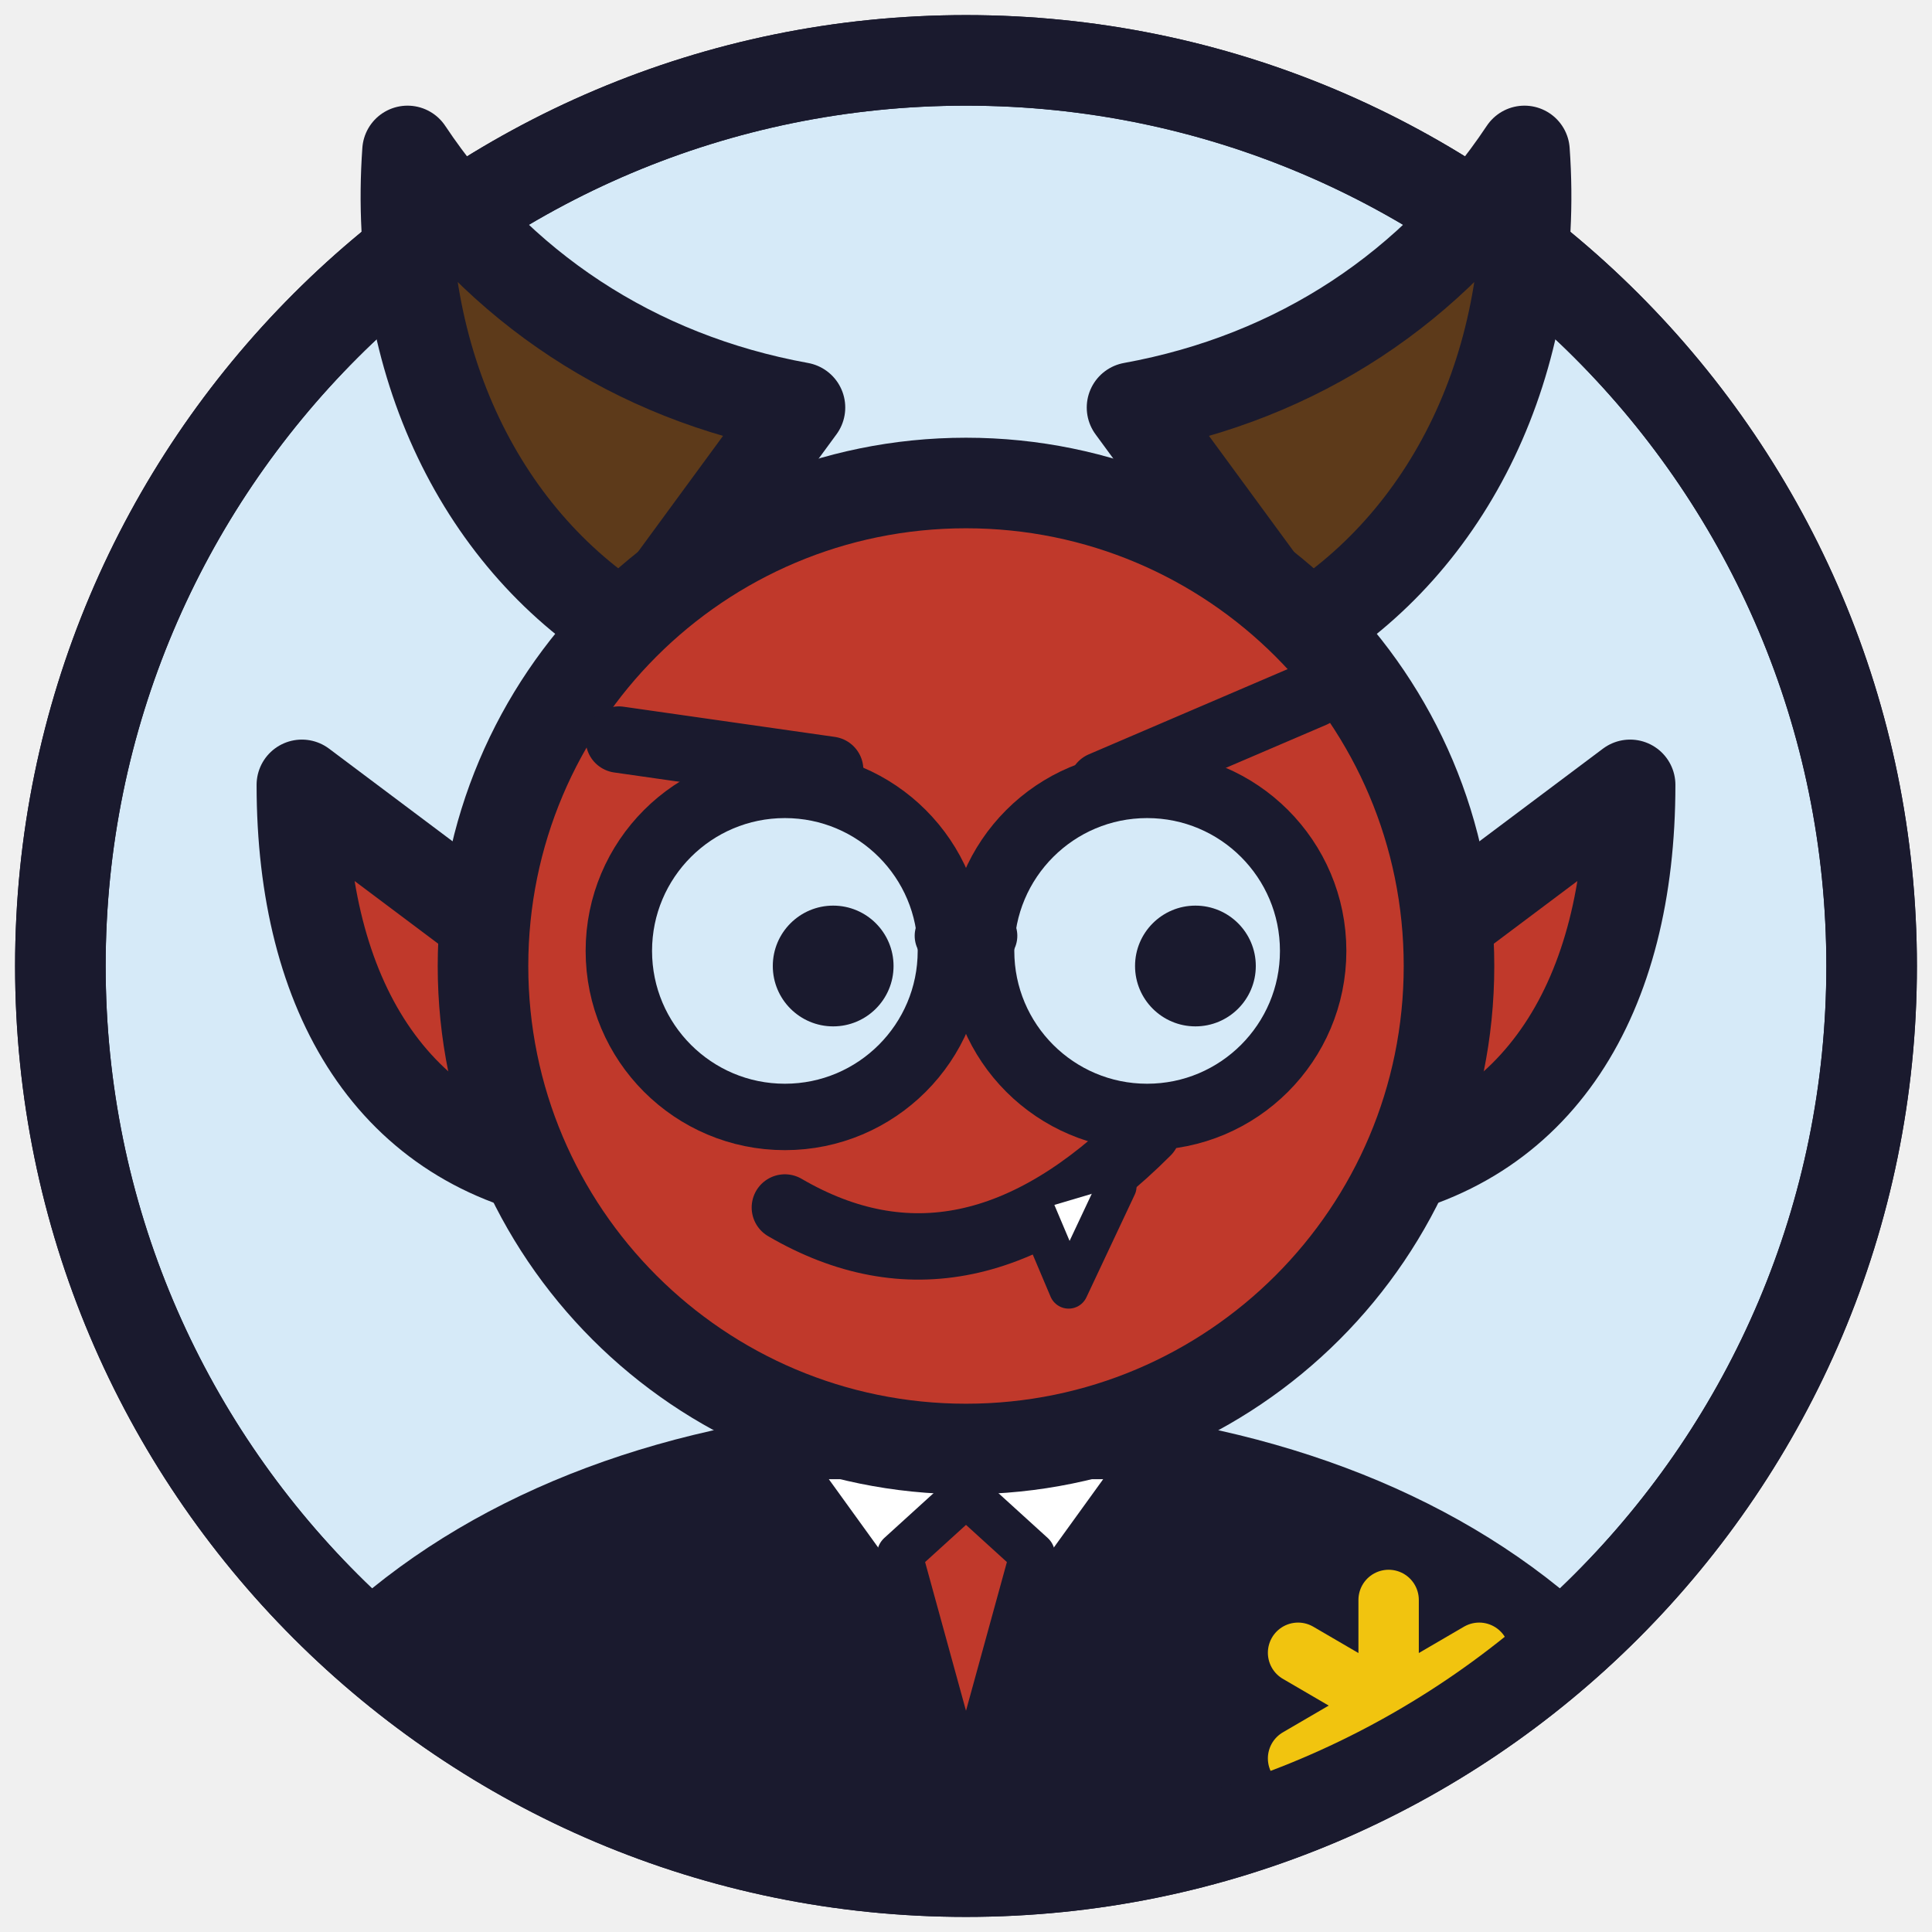
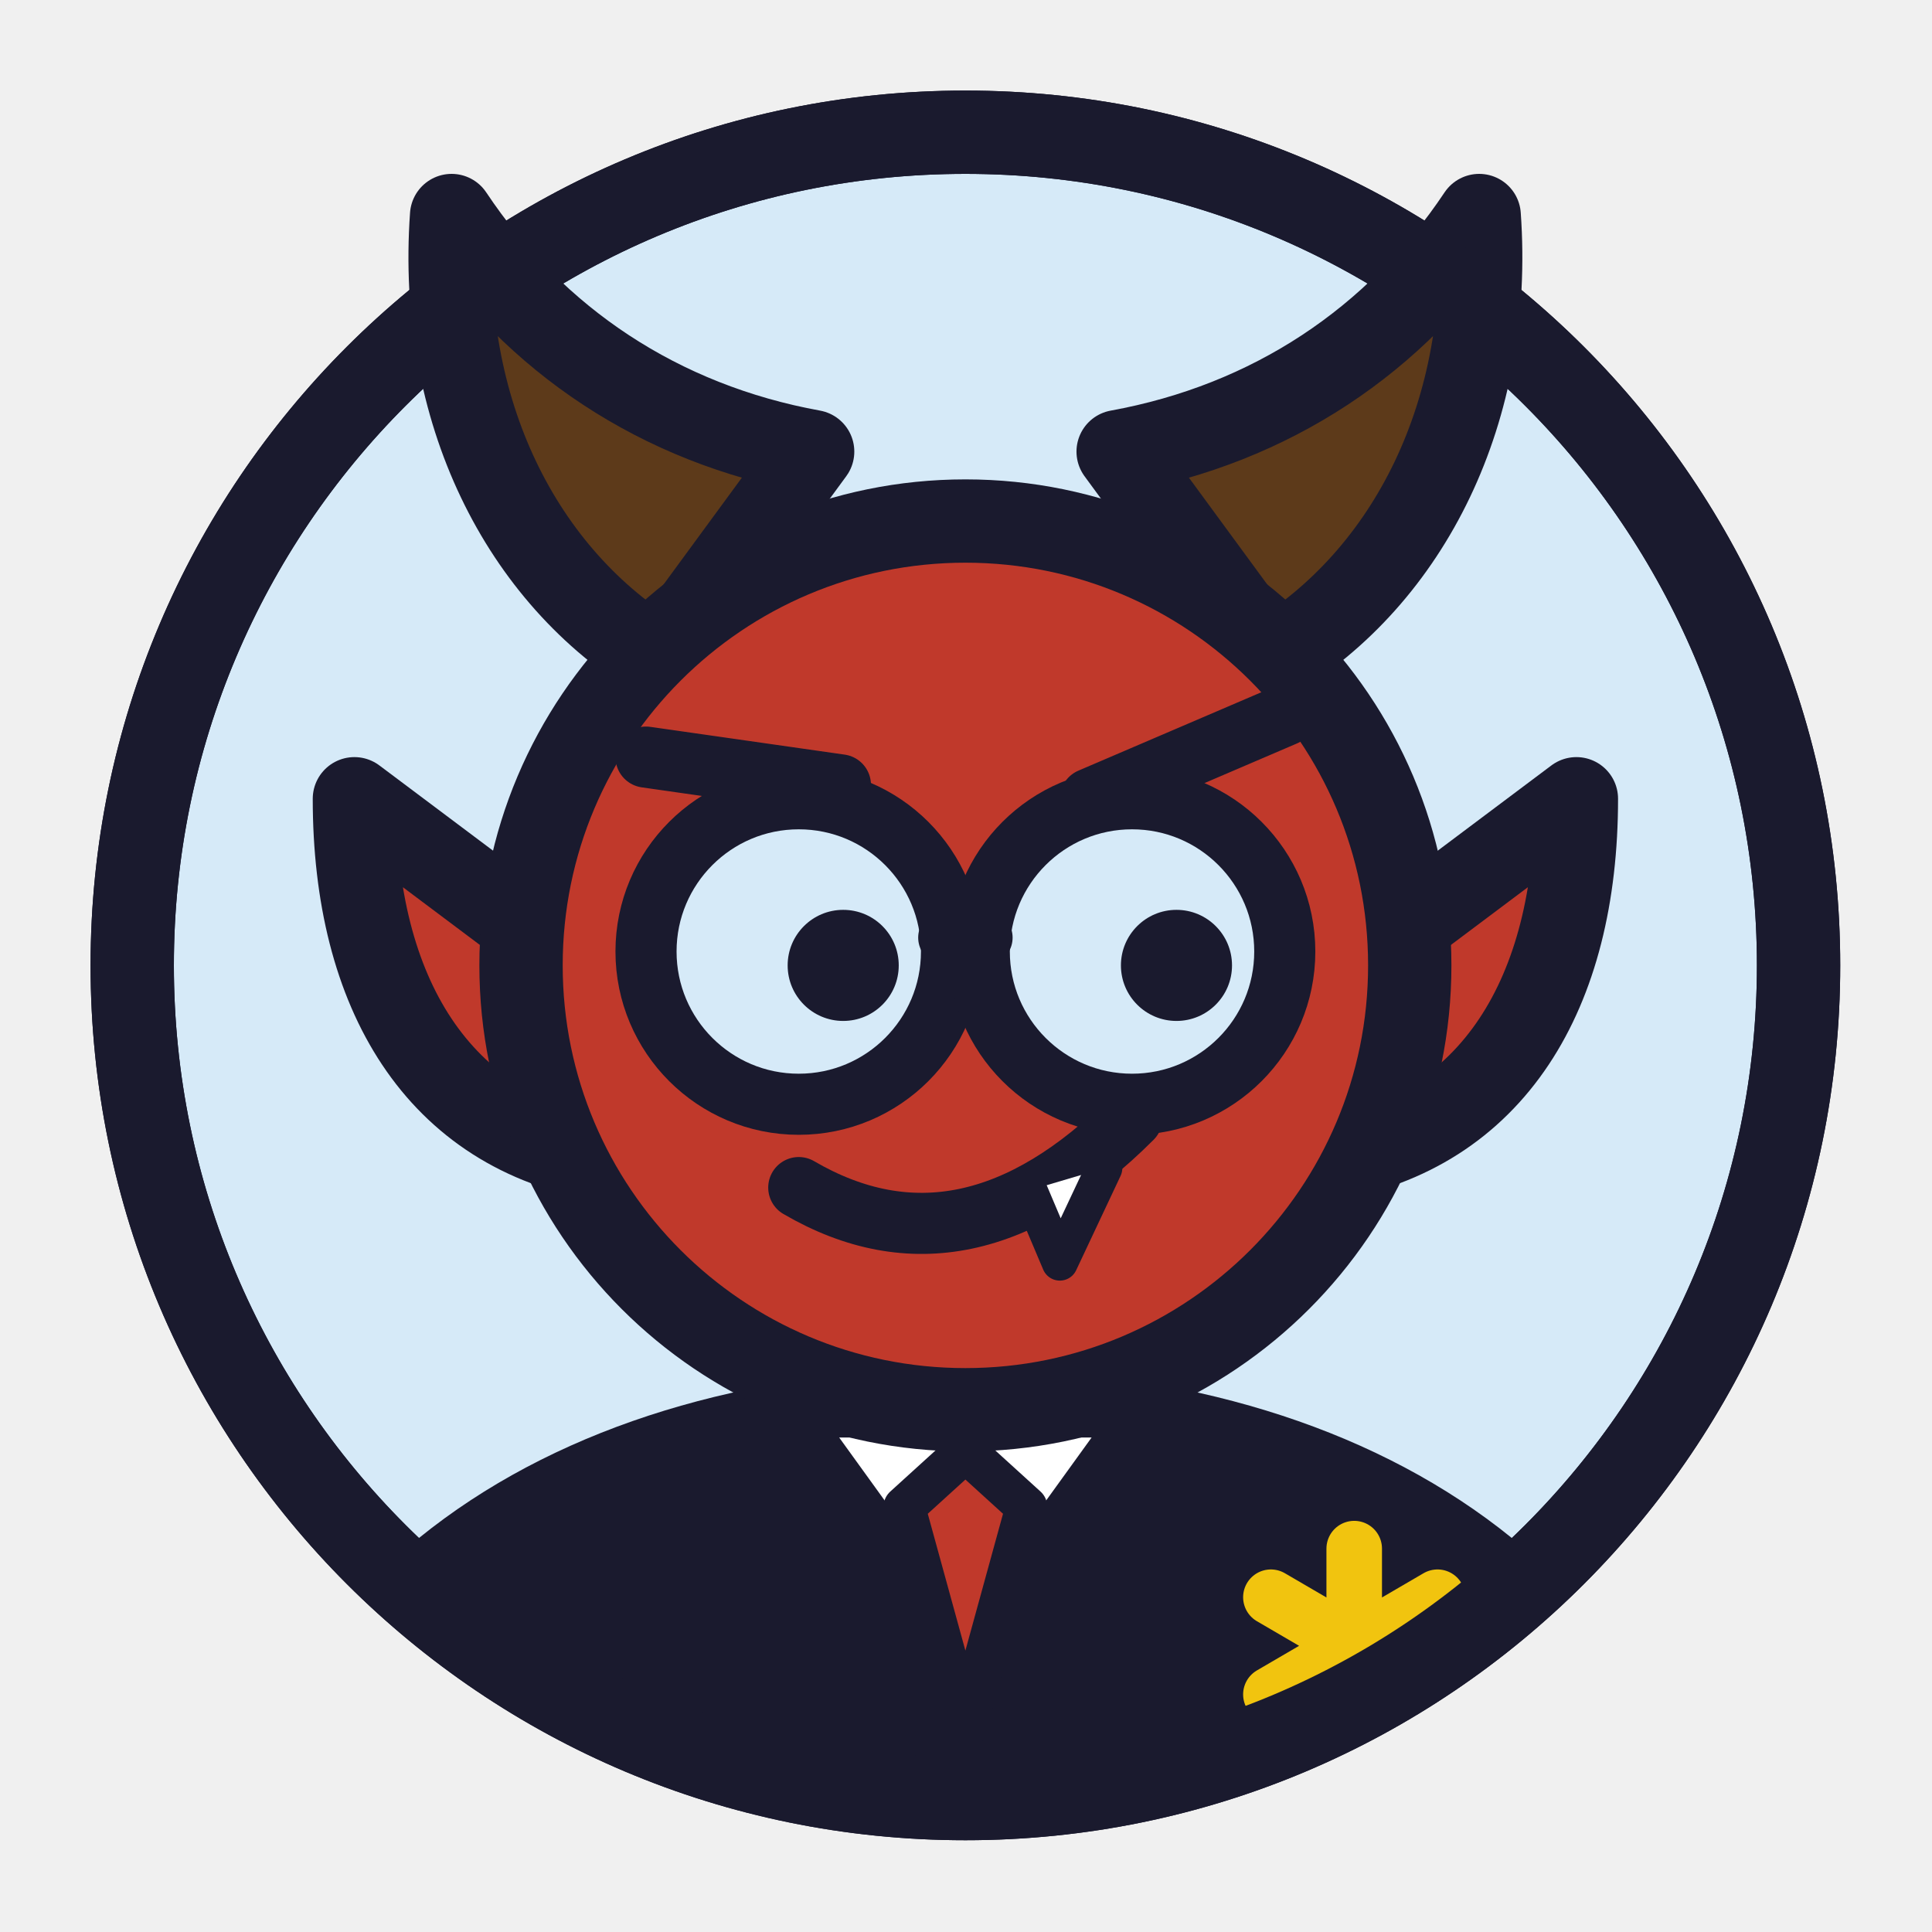
<svg xmlns="http://www.w3.org/2000/svg" viewBox="0 0 64 64" width="64" height="64">
-   <defs>
-     <clipPath id="b">
-       <circle cx="32" cy="32" r="30" />
-     </clipPath>
-   </defs>
-   <g stroke="#1a1a2e" stroke-width="3" stroke-linecap="round" stroke-linejoin="round">
-     <circle cx="32" cy="32" r="30" fill="#d6eaf8" />
-     <g clip-path="url(#b)">
-       <path d="M6 68c1-13 12-20 26-20s25 7 26 20z" fill="#1a1a2e" />
-       <path d="M25.5 48l6.5 9 6.5-9z" fill="#ffffff" stroke-width="2" />
-       <path d="M29.8 51.5l2.2 8 2.2-8-2.2-2z" fill="#c0392b" stroke-width="1.5" />
-       <path d="M46 53v7M43 54.75l6 3.5M43 58.25l6-3.5" fill="none" stroke="#f1c40f" stroke-width="2" />
+   <g data-fit="3" transform="translate(2.54 2.54) scale(0.92)">
+     <defs>
+       <clipPath id="b">
+         <circle cx="32" cy="32" r="30" />
+       </clipPath>
+     </defs>
+     <g stroke="#1a1a2e" stroke-width="3" stroke-linecap="round" stroke-linejoin="round">
+       <circle cx="32" cy="32" r="30" fill="#d6eaf8" />
+       <g clip-path="url(#b)">
+         <path d="M6 68c1-13 12-20 26-20s25 7 26 20z" fill="#1a1a2e" />
+         <path d="M25.5 48l6.5 9 6.5-9z" fill="#ffffff" stroke-width="2" />
+         <path d="M29.8 51.5l2.2 8 2.2-8-2.2-2z" fill="#c0392b" stroke-width="1.5" />
+         <path d="M46 53v7M43 54.75l6 3.5M43 58.25l6-3.5" fill="none" stroke="#f1c40f" stroke-width="2" />
+       </g>
+       <path d="M21 21c-5-3-8-9-7.5-16 3 4.5 7.5 7.5 13 8.5zM43 21c5-3 8-9 7.5-16-3 4.5-7.5 7.5-13 8.5z" fill="#5d3a1a" />
+       <path d="M18 32l-8-6c0 7 3 12 9 13zM46 32l8-6c0 7-3 12-9 13z" fill="#c0392b" />
+       <circle cx="32" cy="32" r="16" fill="#c0392b" />
+       <path d="M20.5 24.5l7 1M36.5 26l7-3" fill="none" stroke-width="2.2" />
+       <circle cx="26" cy="31.5" r="5.5" fill="#d6eaf8" stroke-width="2.2" />
+       <circle cx="38" cy="31.5" r="5.5" fill="#d6eaf8" stroke-width="2.2" />
+       <path d="M31.3 31q.7-1.2 1.4 0" fill="none" stroke-width="2" />
+       <circle cx="27.6" cy="32" r="2" fill="#1a1a2e" stroke="none" />
+       <circle cx="39.6" cy="32" r="2" fill="#1a1a2e" stroke="none" />
+       <path d="M26 40q6 3.5 12-2.5" fill="none" stroke-width="2.2" />
+       <path d="M34.3 40.1l1.1 2.6 1.6-3.4" fill="#ffffff" stroke-width="1.3" />
    </g>
-     <path d="M21 21c-5-3-8-9-7.5-16 3 4.5 7.5 7.5 13 8.5zM43 21c5-3 8-9 7.5-16-3 4.5-7.5 7.5-13 8.5z" fill="#5d3a1a" />
-     <path d="M18 32l-8-6c0 7 3 12 9 13zM46 32l8-6c0 7-3 12-9 13z" fill="#c0392b" />
-     <circle cx="32" cy="32" r="16" fill="#c0392b" />
-     <path d="M20.5 24.5l7 1M36.5 26l7-3" fill="none" stroke-width="2.2" />
-     <circle cx="26" cy="31.5" r="5.5" fill="#d6eaf8" stroke-width="2.2" />
-     <circle cx="38" cy="31.5" r="5.5" fill="#d6eaf8" stroke-width="2.2" />
-     <path d="M31.3 31q.7-1.2 1.4 0" fill="none" stroke-width="2" />
-     <circle cx="27.6" cy="32" r="2" fill="#1a1a2e" stroke="none" />
-     <circle cx="39.6" cy="32" r="2" fill="#1a1a2e" stroke="none" />
-     <path d="M26 40q6 3.5 12-2.5" fill="none" stroke-width="2.2" />
-     <path d="M34.3 40.1l1.1 2.6 1.6-3.4" fill="#ffffff" stroke-width="1.3" />
+     <circle cx="32" cy="32" r="30" fill="none" stroke="#1a1a2e" stroke-width="3" />
  </g>
-   <circle cx="32" cy="32" r="30" fill="none" stroke="#1a1a2e" stroke-width="3" />
</svg>
